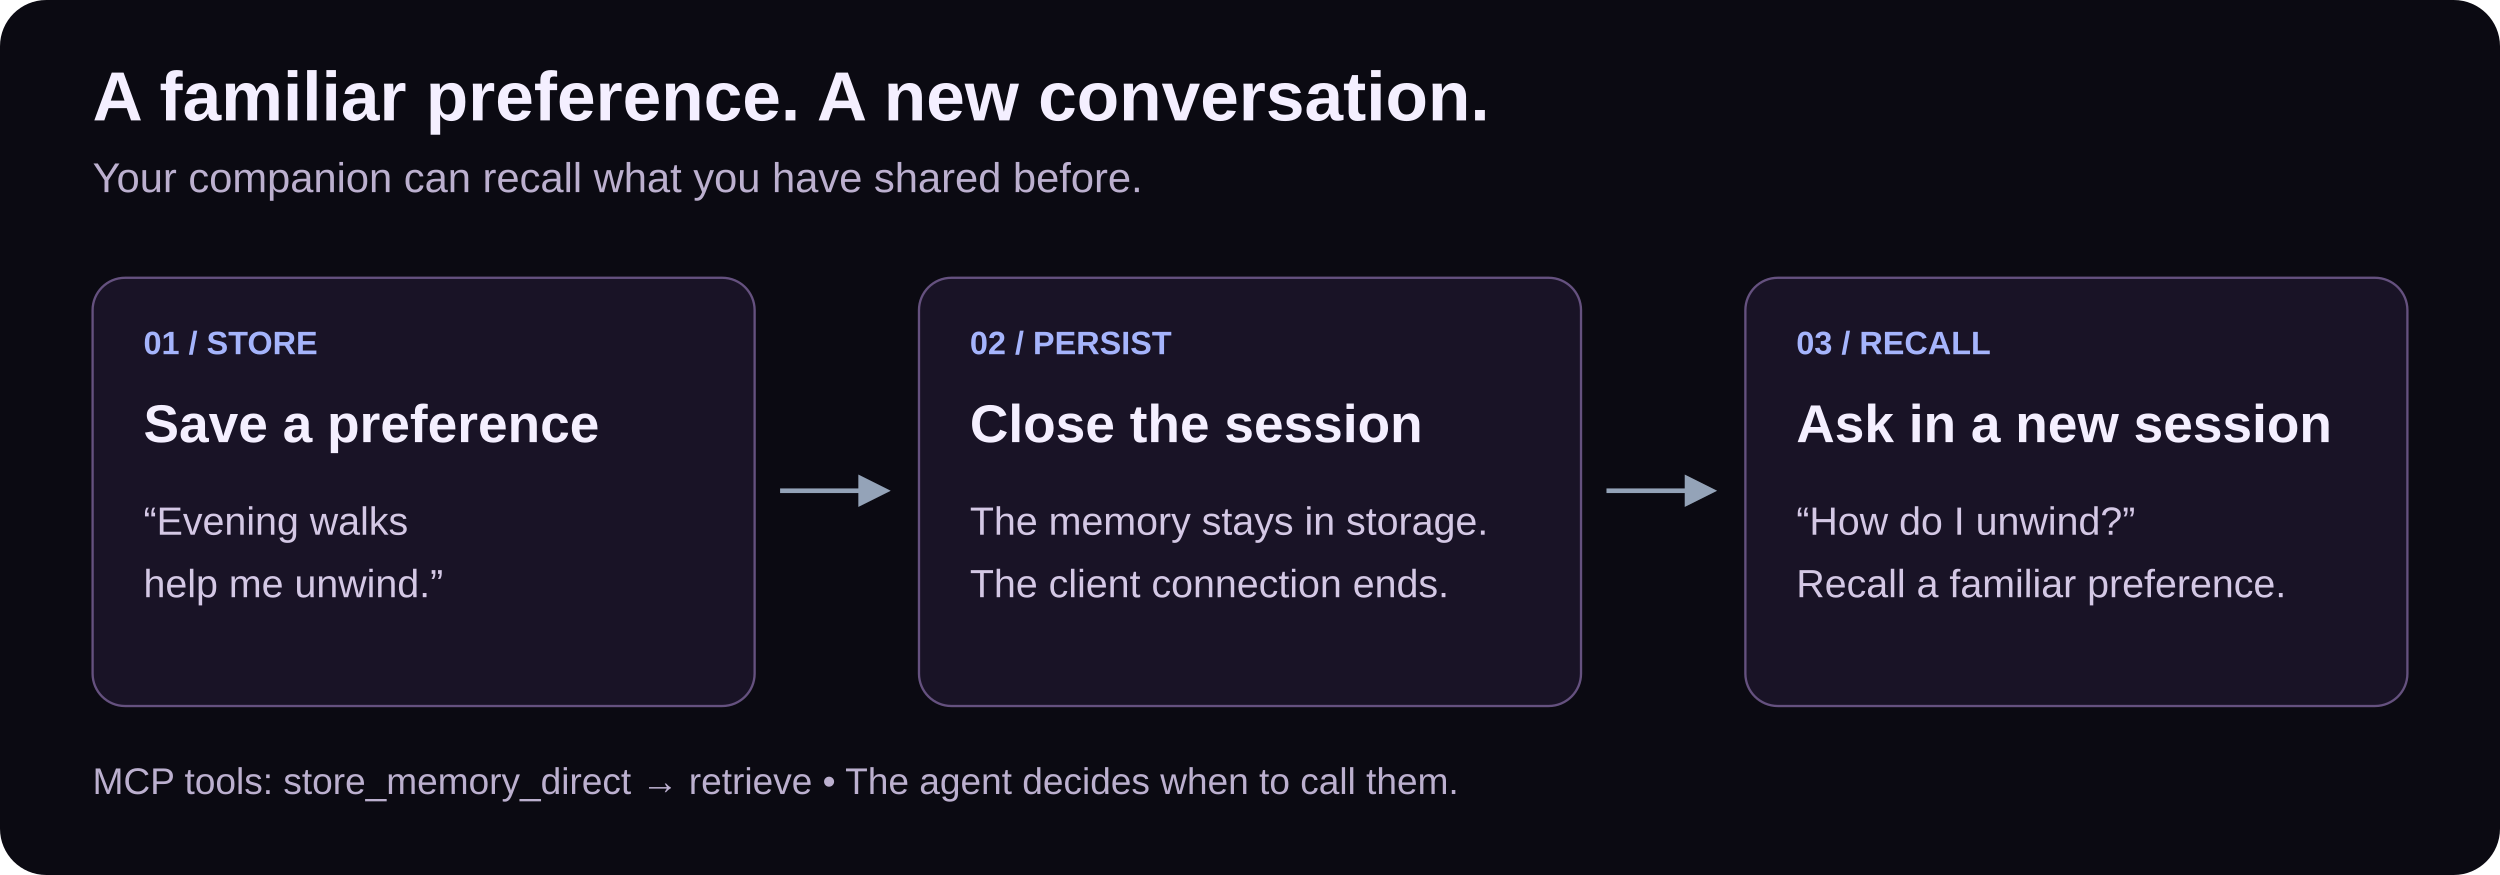
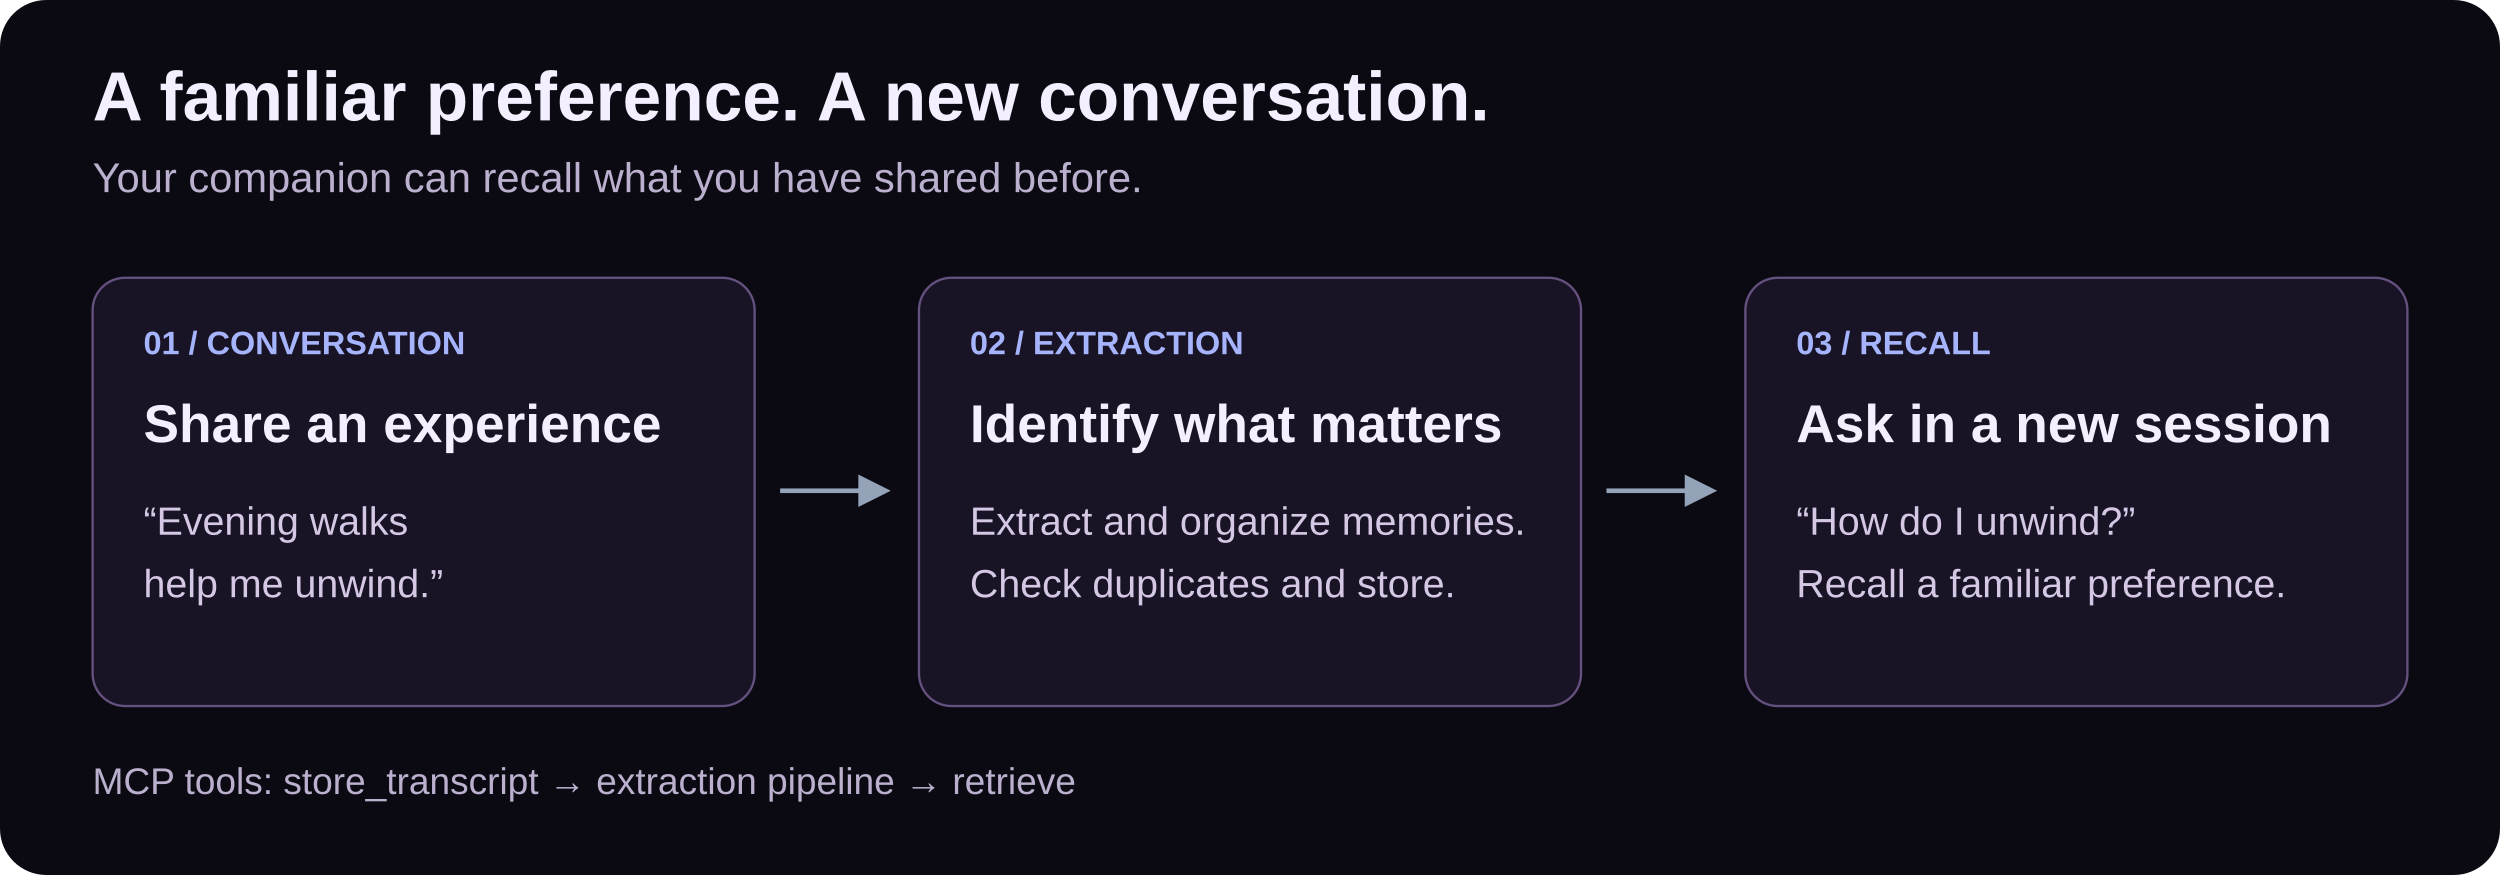
<svg xmlns="http://www.w3.org/2000/svg" width="1080" height="378" viewBox="0 0 1080 378" role="img" aria-labelledby="title desc">
  <defs>
    <linearGradient id="accent">
      <stop stop-color="#a78bfa" />
      <stop offset="1" stop-color="#c4b5fd" />
    </linearGradient>
    <marker id="arrow" viewBox="0 0 10 10" refX="8" refY="5" markerWidth="7" markerHeight="7" orient="auto-start-reverse">
      <path d="M 0 0 L 10 5 L 0 10 z" fill="#94a3b8" />
    </marker>
  </defs>
  <rect width="1080" height="378" rx="20" fill="#0b0a12" />
  <g font-family="Arial, Helvetica, sans-serif">
    <text x="40" y="52" font-size="30" fill="#f4efff" font-weight="bold">A familiar preference. A new conversation.</text>
    <text x="40" y="83" font-size="18" fill="#bcb0cf" font-weight="normal">Your companion can recall what you have shared before.</text>
    <rect x="40" y="120" width="286" height="185" rx="14" fill="#191326" stroke="#65517f" />
-     <text x="62" y="153" font-size="14" fill="#a5b4fc" font-weight="bold">01 / STORE</text>
-     <text x="62" y="191" font-size="23" fill="#f4efff" font-weight="bold">Save a preference</text>
+     <text x="62" y="153" font-size="14" fill="#a5b4fc" font-weight="bold">01 / CONVERSATION</text>
+     <text x="62" y="191" font-size="23" fill="#f4efff" font-weight="bold">Share an experience</text>
    <text x="62" y="231" font-size="17" fill="#d4c8e5" font-weight="normal">“Evening walks</text>
    <text x="62" y="258" font-size="17" fill="#d4c8e5" font-weight="normal">help me unwind.”</text>
    <rect x="397" y="120" width="286" height="185" rx="14" fill="#191326" stroke="#65517f" />
-     <text x="419" y="153" font-size="14" fill="#a5b4fc" font-weight="bold">02 / PERSIST</text>
-     <text x="419" y="191" font-size="23" fill="#f4efff" font-weight="bold">Close the session</text>
-     <text x="419" y="231" font-size="17" fill="#d4c8e5" font-weight="normal">The memory stays in storage.</text>
-     <text x="419" y="258" font-size="17" fill="#d4c8e5" font-weight="normal">The client connection ends.</text>
+     <text x="419" y="153" font-size="14" fill="#a5b4fc" font-weight="bold">02 / EXTRACTION</text>
+     <text x="419" y="191" font-size="23" fill="#f4efff" font-weight="bold">Identify what matters</text>
+     <text x="419" y="231" font-size="17" fill="#d4c8e5" font-weight="normal">Extract and organize memories.</text>
+     <text x="419" y="258" font-size="17" fill="#d4c8e5" font-weight="normal">Check duplicates and store.</text>
    <rect x="754" y="120" width="286" height="185" rx="14" fill="#191326" stroke="#65517f" />
    <text x="776" y="153" font-size="14" fill="#a5b4fc" font-weight="bold">03 / RECALL</text>
    <text x="776" y="191" font-size="23" fill="#f4efff" font-weight="bold">Ask in a new session</text>
    <text x="776" y="231" font-size="17" fill="#d4c8e5" font-weight="normal">“How do I unwind?”</text>
    <text x="776" y="258" font-size="17" fill="#d4c8e5" font-weight="normal">Recall a familiar preference.</text>
    <path d="M337 212 L382 212" stroke="#94a3b8" stroke-width="2" fill="none" marker-end="url(#arrow)" />
    <path d="M694 212 L739 212" stroke="#94a3b8" stroke-width="2" fill="none" marker-end="url(#arrow)" />
-     <text x="40" y="343" font-size="16" fill="#bcb0cf" font-weight="normal">MCP tools: store_memory_direct → retrieve   •   The agent decides when to call them.</text>
+     <text x="40" y="343" font-size="16" fill="#bcb0cf" font-weight="normal">MCP tools: store_transcript → extraction pipeline → retrieve</text>
  </g>
</svg>
